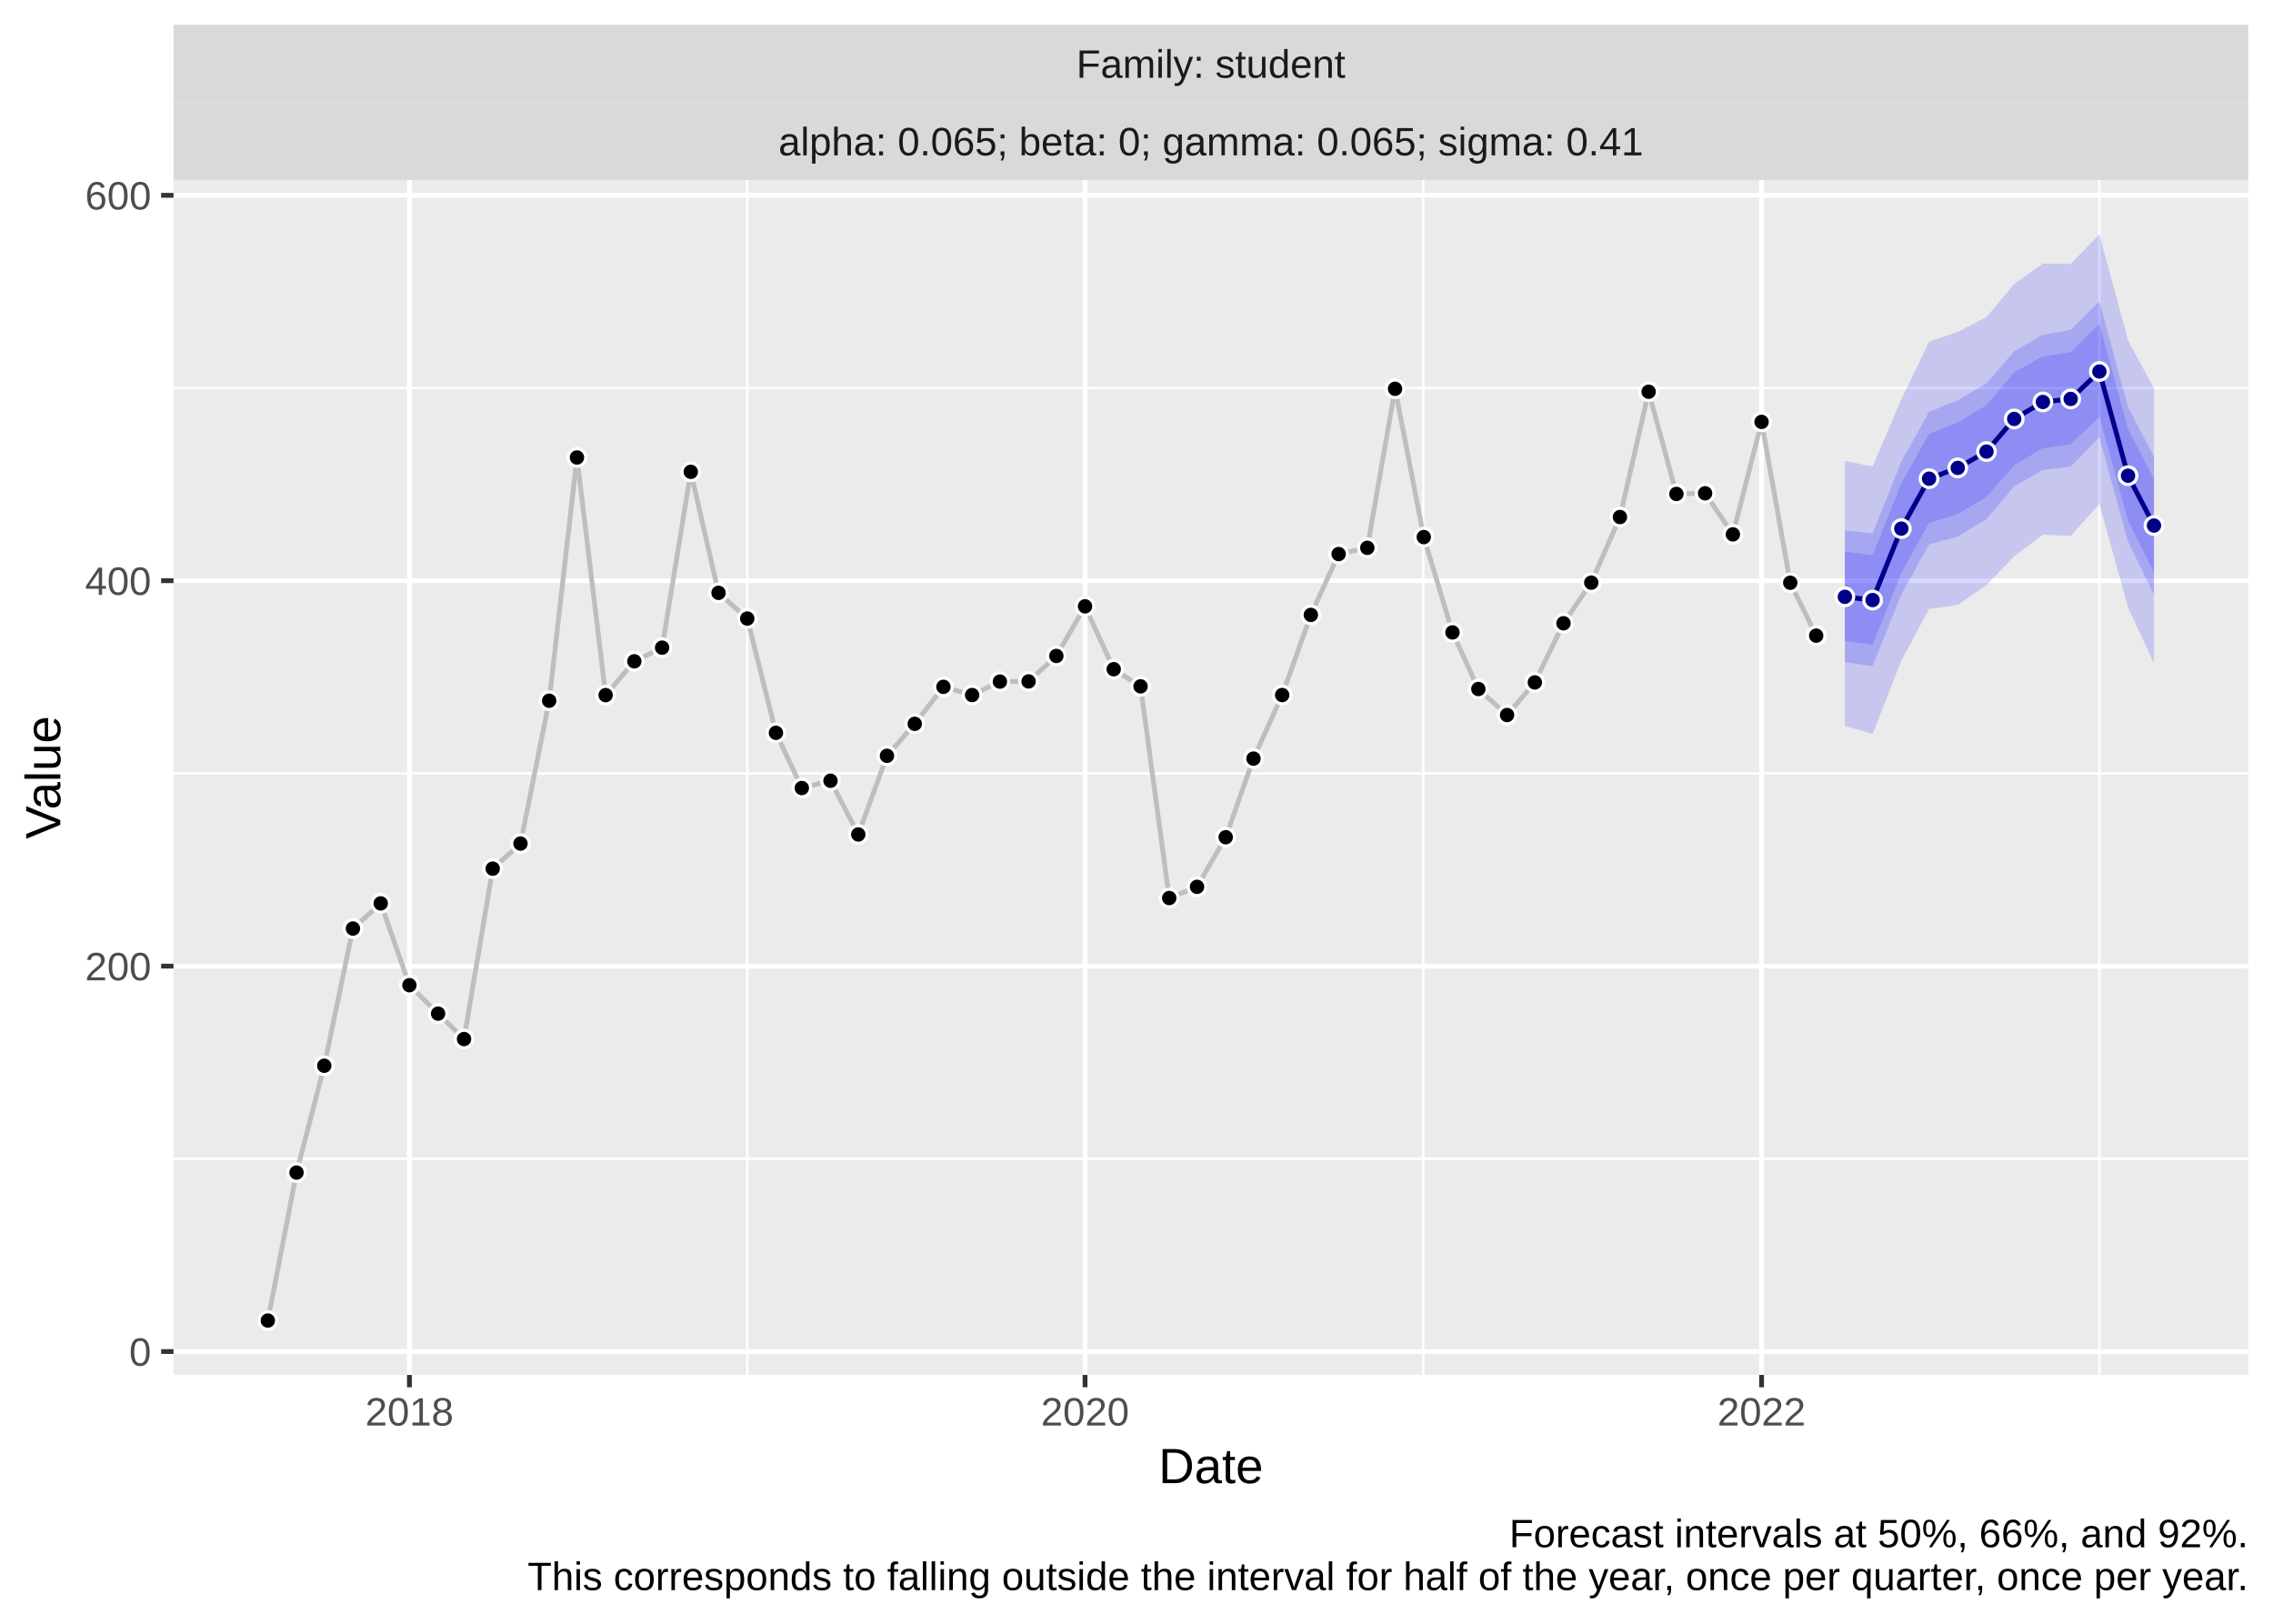
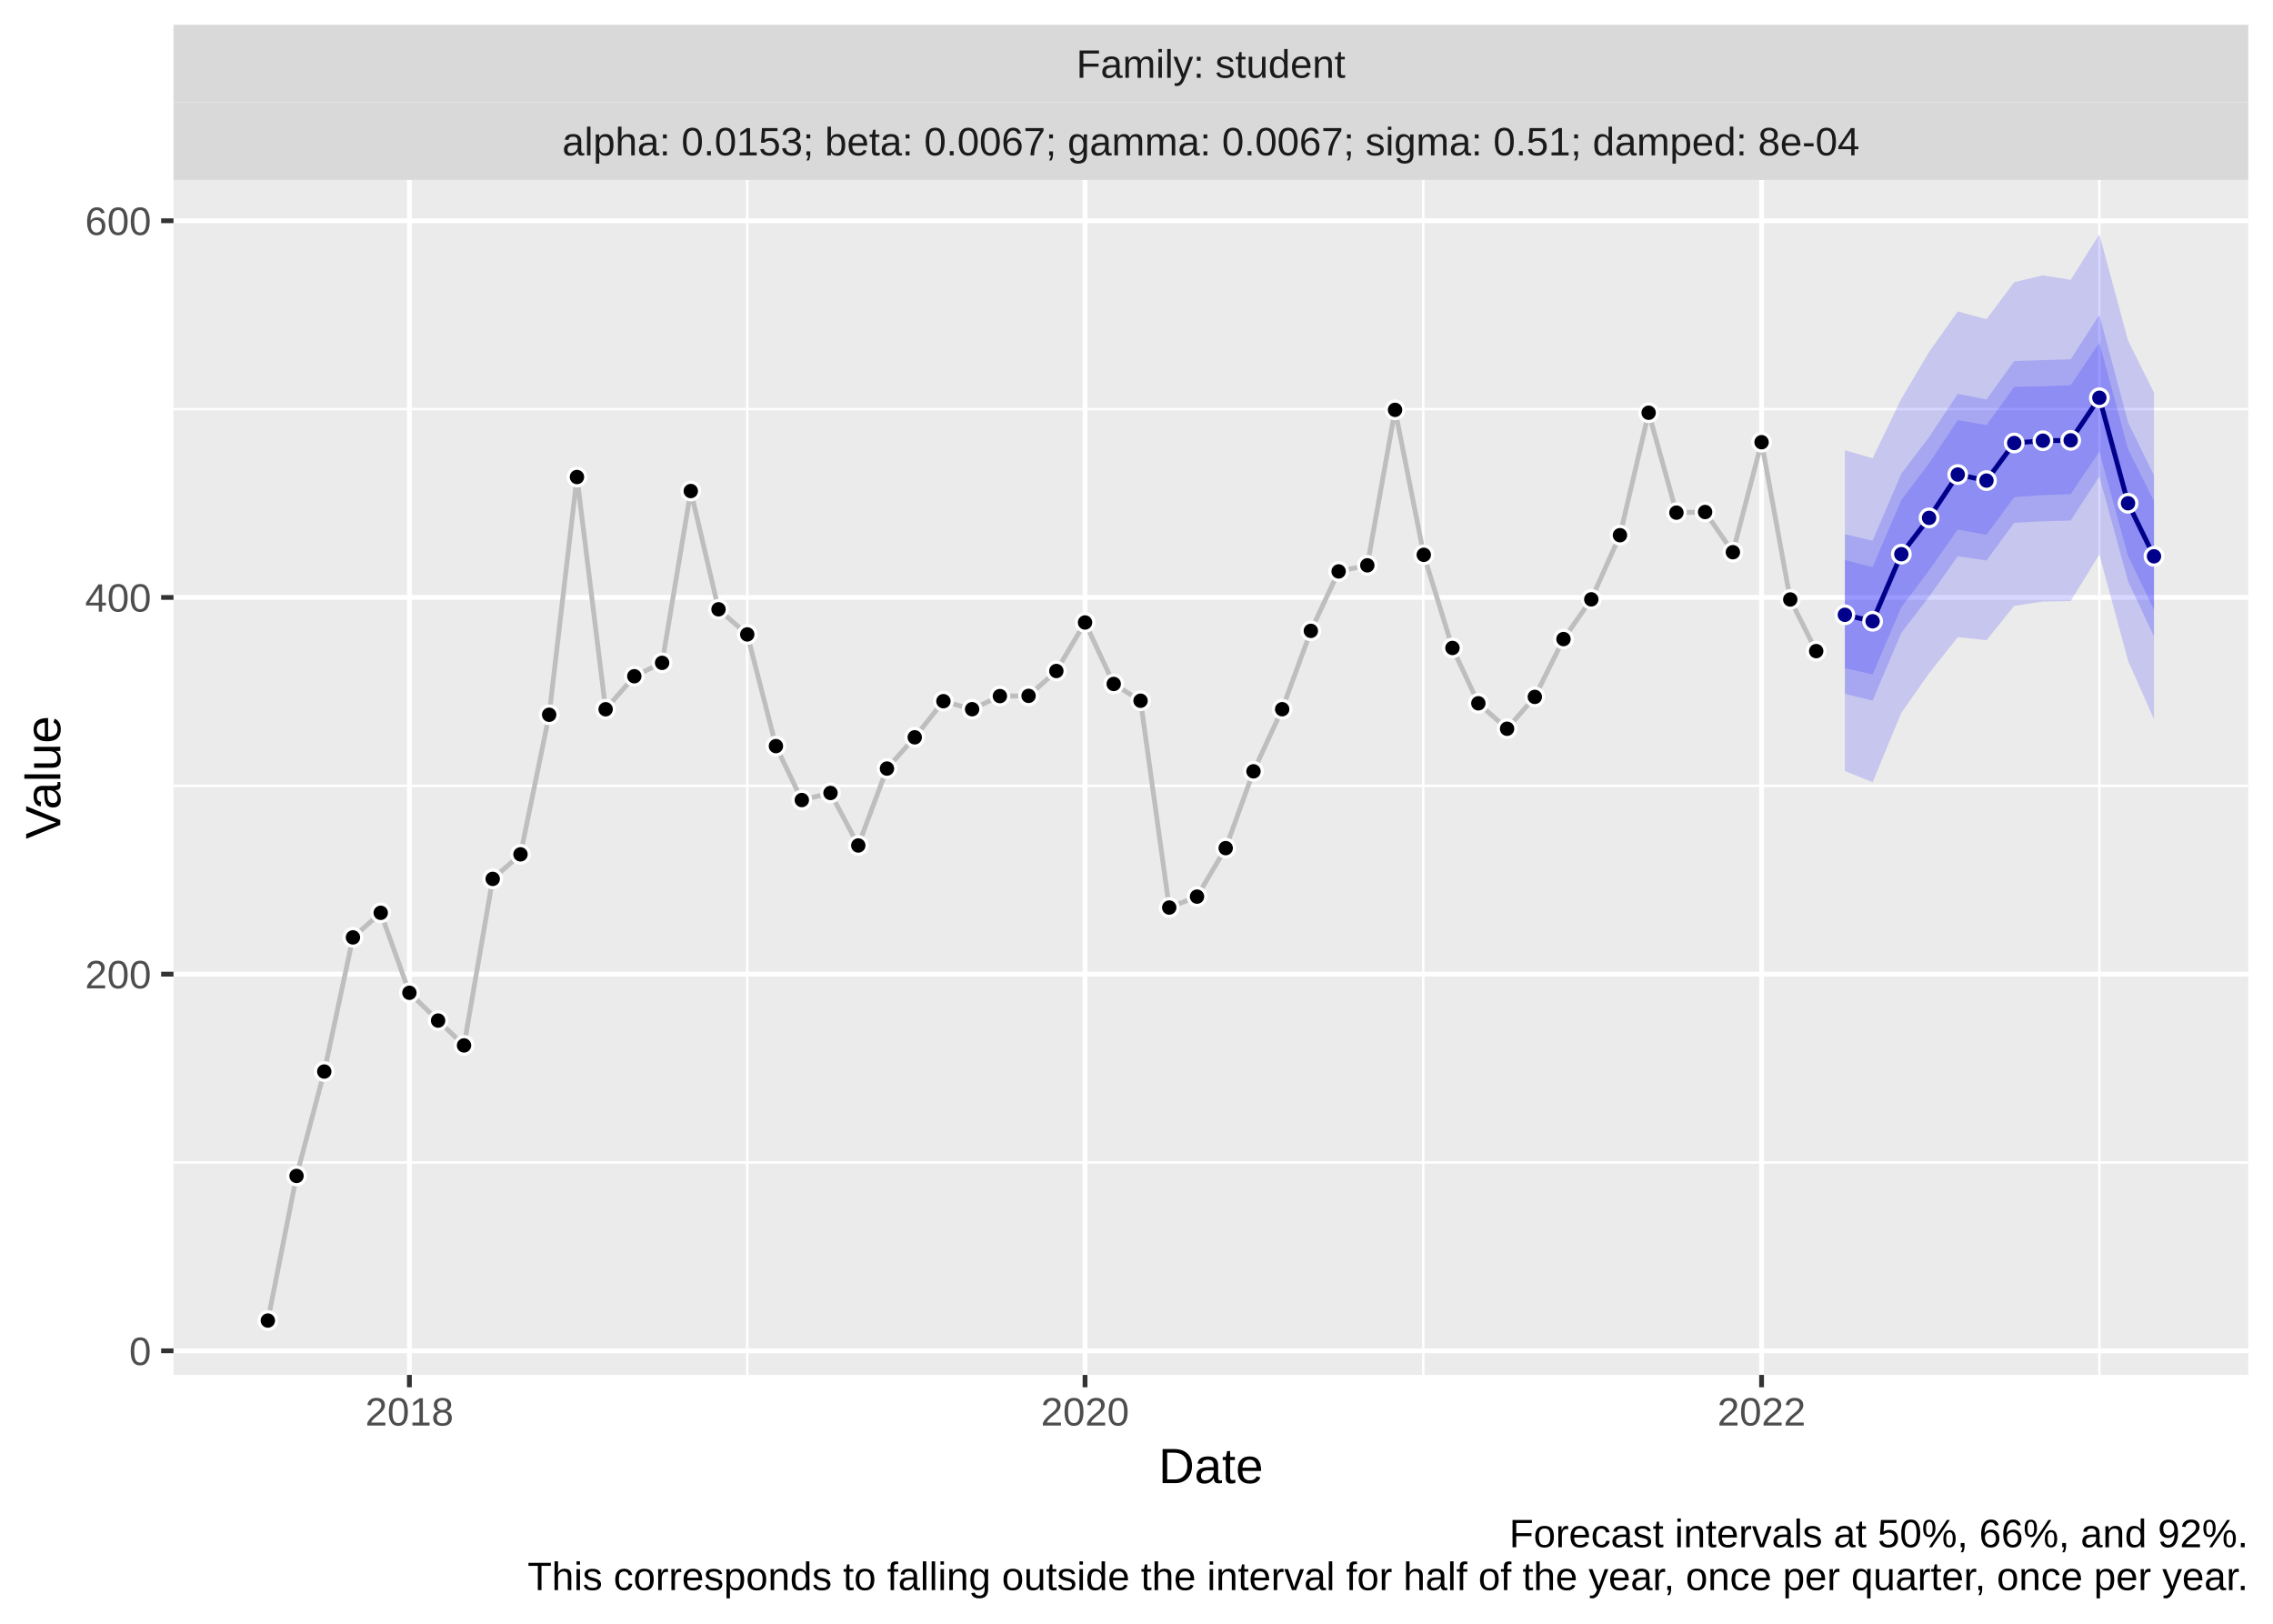
<svg xmlns="http://www.w3.org/2000/svg" class="svglite" width="504.00pt" height="360.00pt" viewBox="0 0 504.00 360.00">
  <defs>
    <style type="text/css">
    .svglite line, .svglite polyline, .svglite polygon, .svglite path, .svglite rect, .svglite circle {
      fill: none;
      stroke: #000000;
      stroke-linecap: round;
      stroke-linejoin: round;
      stroke-miterlimit: 10.00;
    }
    .svglite text {
      white-space: pre;
    }
  </style>
  </defs>
  <rect width="100%" height="100%" style="stroke: none; fill: #FFFFFF;" />
  <defs>
    <clipPath id="cpMC4wMHw1MDQuMDB8MC4wMHwzNjAuMDA=">
      <rect x="0.00" y="0.00" width="504.00" height="360.00" />
    </clipPath>
  </defs>
  <g clip-path="url(#cpMC4wMHw1MDQuMDB8MC4wMHwzNjAuMDA=)">
    <rect x="0.00" y="0.00" width="504.00" height="360.00" style="stroke-width: 1.07; stroke: #FFFFFF; fill: #FFFFFF;" />
  </g>
  <defs>
    <clipPath id="cpMzguNDd8NDk4LjUyfDM5LjkwfDMwNC44Mw==">
      <rect x="38.47" y="39.90" width="460.05" height="264.93" />
    </clipPath>
  </defs>
  <g clip-path="url(#cpMzguNDd8NDk4LjUyfDM5LjkwfDMwNC44Mw==)">
    <rect x="38.47" y="39.90" width="460.05" height="264.93" style="stroke-width: 1.07; stroke: none; fill: #EBEBEB;" />
-     <polyline points="38.47,256.92 498.52,256.92 " style="stroke-width: 0.53; stroke: #FFFFFF; stroke-linecap: butt;" />
-     <polyline points="38.47,171.47 498.52,171.47 " style="stroke-width: 0.53; stroke: #FFFFFF; stroke-linecap: butt;" />
-     <polyline points="38.47,86.03 498.52,86.03 " style="stroke-width: 0.53; stroke: #FFFFFF; stroke-linecap: butt;" />
+     <polyline points="38.47,257.74 498.52,257.74 " style="stroke-width: 0.53; stroke: #FFFFFF; stroke-linecap: butt;" />
+     <polyline points="38.47,174.22 498.52,174.22 " style="stroke-width: 0.53; stroke: #FFFFFF; stroke-linecap: butt;" />
+     <polyline points="38.47,90.70 498.52,90.70 " style="stroke-width: 0.53; stroke: #FFFFFF; stroke-linecap: butt;" />
    <polyline points="165.69,304.83 165.69,39.90 " style="stroke-width: 0.53; stroke: #FFFFFF; stroke-linecap: butt;" />
    <polyline points="315.59,304.83 315.59,39.90 " style="stroke-width: 0.53; stroke: #FFFFFF; stroke-linecap: butt;" />
    <polyline points="465.50,304.83 465.50,39.90 " style="stroke-width: 0.53; stroke: #FFFFFF; stroke-linecap: butt;" />
-     <polyline points="38.47,299.65 498.52,299.65 " style="stroke-width: 1.07; stroke: #FFFFFF; stroke-linecap: butt;" />
-     <polyline points="38.47,214.20 498.52,214.20 " style="stroke-width: 1.07; stroke: #FFFFFF; stroke-linecap: butt;" />
-     <polyline points="38.47,128.75 498.52,128.75 " style="stroke-width: 1.07; stroke: #FFFFFF; stroke-linecap: butt;" />
-     <polyline points="38.47,43.30 498.52,43.30 " style="stroke-width: 1.07; stroke: #FFFFFF; stroke-linecap: butt;" />
+     <polyline points="38.47,299.49 498.52,299.49 " style="stroke-width: 1.07; stroke: #FFFFFF; stroke-linecap: butt;" />
+     <polyline points="38.47,215.98 498.52,215.98 " style="stroke-width: 1.07; stroke: #FFFFFF; stroke-linecap: butt;" />
+     <polyline points="38.47,132.46 498.52,132.46 " style="stroke-width: 1.07; stroke: #FFFFFF; stroke-linecap: butt;" />
+     <polyline points="38.47,48.94 498.52,48.94 " style="stroke-width: 1.07; stroke: #FFFFFF; stroke-linecap: butt;" />
    <polyline points="90.78,304.83 90.78,39.90 " style="stroke-width: 1.07; stroke: #FFFFFF; stroke-linecap: butt;" />
    <polyline points="240.59,304.83 240.59,39.90 " style="stroke-width: 1.07; stroke: #FFFFFF; stroke-linecap: butt;" />
    <polyline points="390.60,304.83 390.60,39.90 " style="stroke-width: 1.07; stroke: #FFFFFF; stroke-linecap: butt;" />
-     <polyline points="59.39,292.78 65.75,259.97 71.90,236.29 78.26,205.87 84.42,200.29 90.78,218.43 97.14,224.73 102.89,230.37 109.25,192.59 115.41,187.03 121.77,155.36 127.93,101.43 134.29,154.12 140.65,146.62 146.81,143.59 153.17,104.61 159.32,131.44 165.69,137.14 172.05,162.47 177.79,174.71 184.15,173.10 190.31,185.01 196.67,167.57 202.83,160.48 209.19,152.28 215.55,154.10 221.71,151.12 228.07,151.08 234.23,145.43 240.59,134.43 246.95,148.37 252.90,152.17 259.26,199.10 265.42,196.62 271.78,185.62 277.94,168.19 284.30,154.10 290.66,136.33 296.82,122.84 303.18,121.46 309.33,86.20 315.70,119.08 322.06,140.21 327.80,152.76 334.17,158.53 340.32,151.30 346.68,138.19 352.84,129.18 359.20,114.63 365.56,86.85 371.72,109.51 378.08,109.37 384.24,118.48 390.60,93.54 396.96,129.20 402.71,140.93 " style="stroke-width: 1.07; stroke: #BEBEBE; stroke-linecap: butt;" />
+     <polyline points="59.39,292.78 65.75,260.72 71.90,237.57 78.26,207.83 84.42,202.38 90.78,220.11 97.14,226.27 102.89,231.78 109.25,194.86 115.41,189.42 121.77,158.47 127.93,105.76 134.29,157.25 140.65,149.93 146.81,146.96 153.17,108.87 159.32,135.09 165.69,140.66 172.05,165.42 177.79,177.38 184.15,175.81 190.31,187.45 196.67,170.40 202.83,163.47 209.19,155.46 215.55,157.24 221.71,154.33 228.07,154.28 234.23,148.77 240.59,138.01 246.95,151.64 252.90,155.36 259.26,201.21 265.42,198.79 271.78,188.04 277.94,171.01 284.30,157.24 290.66,139.87 296.82,126.69 303.18,125.34 309.33,90.87 315.70,123.01 322.06,143.66 327.80,155.93 334.17,161.57 340.32,154.51 346.68,141.69 352.84,132.88 359.20,118.66 365.56,91.51 371.72,113.66 378.08,113.52 384.24,122.43 390.60,98.04 396.96,132.91 402.71,144.36 " style="stroke-width: 1.07; stroke: #BEBEBE; stroke-linecap: butt;" />
    <circle cx="59.39" cy="292.78" r="1.95" style="stroke-width: 0.71; stroke: #FFFFFF; fill: #000000;" />
-     <circle cx="65.75" cy="259.97" r="1.95" style="stroke-width: 0.71; stroke: #FFFFFF; fill: #000000;" />
-     <circle cx="71.90" cy="236.29" r="1.95" style="stroke-width: 0.71; stroke: #FFFFFF; fill: #000000;" />
-     <circle cx="78.26" cy="205.87" r="1.95" style="stroke-width: 0.71; stroke: #FFFFFF; fill: #000000;" />
-     <circle cx="84.42" cy="200.29" r="1.95" style="stroke-width: 0.71; stroke: #FFFFFF; fill: #000000;" />
-     <circle cx="90.78" cy="218.43" r="1.95" style="stroke-width: 0.71; stroke: #FFFFFF; fill: #000000;" />
-     <circle cx="97.14" cy="224.73" r="1.95" style="stroke-width: 0.71; stroke: #FFFFFF; fill: #000000;" />
-     <circle cx="102.89" cy="230.37" r="1.95" style="stroke-width: 0.71; stroke: #FFFFFF; fill: #000000;" />
-     <circle cx="109.25" cy="192.59" r="1.95" style="stroke-width: 0.71; stroke: #FFFFFF; fill: #000000;" />
-     <circle cx="115.41" cy="187.03" r="1.95" style="stroke-width: 0.71; stroke: #FFFFFF; fill: #000000;" />
-     <circle cx="121.77" cy="155.36" r="1.95" style="stroke-width: 0.71; stroke: #FFFFFF; fill: #000000;" />
-     <circle cx="127.93" cy="101.43" r="1.95" style="stroke-width: 0.71; stroke: #FFFFFF; fill: #000000;" />
-     <circle cx="134.29" cy="154.12" r="1.95" style="stroke-width: 0.71; stroke: #FFFFFF; fill: #000000;" />
-     <circle cx="140.65" cy="146.62" r="1.95" style="stroke-width: 0.71; stroke: #FFFFFF; fill: #000000;" />
-     <circle cx="146.81" cy="143.59" r="1.95" style="stroke-width: 0.71; stroke: #FFFFFF; fill: #000000;" />
-     <circle cx="153.17" cy="104.61" r="1.95" style="stroke-width: 0.71; stroke: #FFFFFF; fill: #000000;" />
-     <circle cx="159.32" cy="131.44" r="1.95" style="stroke-width: 0.71; stroke: #FFFFFF; fill: #000000;" />
-     <circle cx="165.69" cy="137.14" r="1.95" style="stroke-width: 0.71; stroke: #FFFFFF; fill: #000000;" />
-     <circle cx="172.05" cy="162.47" r="1.95" style="stroke-width: 0.71; stroke: #FFFFFF; fill: #000000;" />
-     <circle cx="177.79" cy="174.71" r="1.95" style="stroke-width: 0.71; stroke: #FFFFFF; fill: #000000;" />
-     <circle cx="184.15" cy="173.10" r="1.95" style="stroke-width: 0.71; stroke: #FFFFFF; fill: #000000;" />
-     <circle cx="190.31" cy="185.01" r="1.95" style="stroke-width: 0.71; stroke: #FFFFFF; fill: #000000;" />
-     <circle cx="196.67" cy="167.57" r="1.95" style="stroke-width: 0.71; stroke: #FFFFFF; fill: #000000;" />
-     <circle cx="202.83" cy="160.48" r="1.95" style="stroke-width: 0.71; stroke: #FFFFFF; fill: #000000;" />
-     <circle cx="209.19" cy="152.28" r="1.95" style="stroke-width: 0.71; stroke: #FFFFFF; fill: #000000;" />
-     <circle cx="215.55" cy="154.10" r="1.95" style="stroke-width: 0.71; stroke: #FFFFFF; fill: #000000;" />
-     <circle cx="221.71" cy="151.12" r="1.95" style="stroke-width: 0.71; stroke: #FFFFFF; fill: #000000;" />
-     <circle cx="228.07" cy="151.08" r="1.95" style="stroke-width: 0.71; stroke: #FFFFFF; fill: #000000;" />
-     <circle cx="234.23" cy="145.43" r="1.95" style="stroke-width: 0.71; stroke: #FFFFFF; fill: #000000;" />
-     <circle cx="240.59" cy="134.43" r="1.95" style="stroke-width: 0.71; stroke: #FFFFFF; fill: #000000;" />
-     <circle cx="246.95" cy="148.37" r="1.95" style="stroke-width: 0.71; stroke: #FFFFFF; fill: #000000;" />
-     <circle cx="252.90" cy="152.17" r="1.95" style="stroke-width: 0.71; stroke: #FFFFFF; fill: #000000;" />
-     <circle cx="259.26" cy="199.10" r="1.95" style="stroke-width: 0.71; stroke: #FFFFFF; fill: #000000;" />
-     <circle cx="265.42" cy="196.62" r="1.95" style="stroke-width: 0.71; stroke: #FFFFFF; fill: #000000;" />
-     <circle cx="271.78" cy="185.62" r="1.95" style="stroke-width: 0.71; stroke: #FFFFFF; fill: #000000;" />
-     <circle cx="277.94" cy="168.19" r="1.95" style="stroke-width: 0.71; stroke: #FFFFFF; fill: #000000;" />
-     <circle cx="284.30" cy="154.10" r="1.95" style="stroke-width: 0.71; stroke: #FFFFFF; fill: #000000;" />
-     <circle cx="290.66" cy="136.33" r="1.95" style="stroke-width: 0.71; stroke: #FFFFFF; fill: #000000;" />
-     <circle cx="296.82" cy="122.84" r="1.95" style="stroke-width: 0.71; stroke: #FFFFFF; fill: #000000;" />
-     <circle cx="303.18" cy="121.46" r="1.95" style="stroke-width: 0.71; stroke: #FFFFFF; fill: #000000;" />
-     <circle cx="309.33" cy="86.20" r="1.95" style="stroke-width: 0.71; stroke: #FFFFFF; fill: #000000;" />
-     <circle cx="315.70" cy="119.08" r="1.95" style="stroke-width: 0.71; stroke: #FFFFFF; fill: #000000;" />
-     <circle cx="322.06" cy="140.21" r="1.95" style="stroke-width: 0.71; stroke: #FFFFFF; fill: #000000;" />
-     <circle cx="327.80" cy="152.76" r="1.95" style="stroke-width: 0.71; stroke: #FFFFFF; fill: #000000;" />
-     <circle cx="334.17" cy="158.53" r="1.95" style="stroke-width: 0.71; stroke: #FFFFFF; fill: #000000;" />
-     <circle cx="340.32" cy="151.30" r="1.95" style="stroke-width: 0.71; stroke: #FFFFFF; fill: #000000;" />
-     <circle cx="346.68" cy="138.19" r="1.95" style="stroke-width: 0.71; stroke: #FFFFFF; fill: #000000;" />
-     <circle cx="352.84" cy="129.18" r="1.95" style="stroke-width: 0.71; stroke: #FFFFFF; fill: #000000;" />
-     <circle cx="359.20" cy="114.63" r="1.95" style="stroke-width: 0.71; stroke: #FFFFFF; fill: #000000;" />
-     <circle cx="365.56" cy="86.85" r="1.95" style="stroke-width: 0.71; stroke: #FFFFFF; fill: #000000;" />
-     <circle cx="371.72" cy="109.51" r="1.95" style="stroke-width: 0.71; stroke: #FFFFFF; fill: #000000;" />
-     <circle cx="378.08" cy="109.37" r="1.95" style="stroke-width: 0.71; stroke: #FFFFFF; fill: #000000;" />
-     <circle cx="384.24" cy="118.48" r="1.95" style="stroke-width: 0.71; stroke: #FFFFFF; fill: #000000;" />
-     <circle cx="390.60" cy="93.54" r="1.95" style="stroke-width: 0.71; stroke: #FFFFFF; fill: #000000;" />
-     <circle cx="396.96" cy="129.20" r="1.95" style="stroke-width: 0.71; stroke: #FFFFFF; fill: #000000;" />
-     <circle cx="402.71" cy="140.93" r="1.95" style="stroke-width: 0.71; stroke: #FFFFFF; fill: #000000;" />
-     <polygon points="409.07,102.17 415.22,103.45 421.59,88.57 427.74,75.76 434.10,73.59 440.47,70.29 446.62,62.94 452.98,58.44 459.14,58.54 465.50,51.94 471.86,75.44 477.61,86.18 477.61,147.08 471.86,134.68 465.50,111.75 459.14,118.80 452.98,118.55 446.62,123.31 440.47,129.72 434.10,134.11 427.74,135.02 421.59,146.48 415.22,162.73 409.07,160.94 " style="stroke-width: 0.00; stroke: none; fill: #0000FF; fill-opacity: 0.16;" />
-     <polyline points="409.07,102.17 415.22,103.45 421.59,88.57 427.74,75.76 434.10,73.59 440.47,70.29 446.62,62.94 452.98,58.44 459.14,58.54 465.50,51.94 471.86,75.44 477.61,86.18 " style="stroke-width: 1.07; stroke: none;" />
-     <polyline points="477.61,147.08 471.86,134.68 465.50,111.75 459.14,118.80 452.98,118.55 446.62,123.31 440.47,129.72 434.10,134.11 427.74,135.02 421.59,146.48 415.22,162.73 409.07,160.94 " style="stroke-width: 1.07; stroke: none;" />
-     <polygon points="409.07,117.57 415.22,118.28 421.59,102.33 427.74,91.30 434.10,88.74 440.47,85.01 446.62,77.86 452.98,74.21 459.14,73.15 465.50,66.83 471.86,90.27 477.61,101.26 477.61,131.83 471.86,120.10 465.50,96.94 459.14,103.44 452.98,104.20 446.62,107.83 440.47,115.06 434.10,118.95 427.74,120.71 421.59,131.82 415.22,147.68 409.07,146.79 " style="stroke-width: 0.00; stroke: none; fill: #0000FF; fill-opacity: 0.16;" />
-     <polyline points="409.07,117.57 415.22,118.28 421.59,102.33 427.74,91.30 434.10,88.74 440.47,85.01 446.62,77.86 452.98,74.21 459.14,73.15 465.50,66.83 471.86,90.27 477.61,101.26 " style="stroke-width: 1.07; stroke: none;" />
-     <polyline points="477.61,131.83 471.86,120.10 465.50,96.94 459.14,103.44 452.98,104.20 446.62,107.83 440.47,115.06 434.10,118.95 427.74,120.71 421.59,131.82 415.22,147.68 409.07,146.79 " style="stroke-width: 1.07; stroke: none;" />
-     <polygon points="409.07,122.30 415.22,123.08 421.59,107.16 427.74,96.19 434.10,93.68 440.47,89.82 446.62,82.54 452.98,79.00 459.14,78.11 465.50,71.79 471.86,95.16 477.61,106.18 477.61,126.91 471.86,115.44 465.50,92.37 459.14,98.51 452.98,99.34 446.62,103.15 440.47,110.18 434.10,113.96 427.74,115.94 421.59,127.05 415.22,142.92 409.07,142.12 " style="stroke-width: 0.00; stroke: none; fill: #0000FF; fill-opacity: 0.16;" />
-     <polyline points="409.07,122.30 415.22,123.08 421.59,107.16 427.74,96.19 434.10,93.68 440.47,89.82 446.62,82.54 452.98,79.00 459.14,78.11 465.50,71.79 471.86,95.16 477.61,106.18 " style="stroke-width: 1.07; stroke: none;" />
-     <polyline points="477.61,126.91 471.86,115.44 465.50,92.37 459.14,98.51 452.98,99.34 446.62,103.15 440.47,110.18 434.10,113.96 427.74,115.94 421.59,127.05 415.22,142.92 409.07,142.12 " style="stroke-width: 1.07; stroke: none;" />
-     <polyline points="409.07,132.32 415.22,133.04 421.59,117.20 427.74,106.13 434.10,103.74 440.47,100.12 446.62,92.88 452.98,89.12 459.14,88.45 465.50,82.37 471.86,105.47 477.61,116.52 " style="stroke-width: 1.07; stroke: #00008B; stroke-linecap: butt;" />
-     <circle cx="409.07" cy="132.32" r="1.95" style="stroke-width: 0.71; stroke: #FFFFFF; fill: #00008B;" />
-     <circle cx="415.22" cy="133.04" r="1.95" style="stroke-width: 0.71; stroke: #FFFFFF; fill: #00008B;" />
-     <circle cx="421.59" cy="117.20" r="1.95" style="stroke-width: 0.71; stroke: #FFFFFF; fill: #00008B;" />
-     <circle cx="427.74" cy="106.13" r="1.95" style="stroke-width: 0.71; stroke: #FFFFFF; fill: #00008B;" />
-     <circle cx="434.10" cy="103.74" r="1.95" style="stroke-width: 0.71; stroke: #FFFFFF; fill: #00008B;" />
-     <circle cx="440.47" cy="100.12" r="1.95" style="stroke-width: 0.71; stroke: #FFFFFF; fill: #00008B;" />
-     <circle cx="446.62" cy="92.88" r="1.95" style="stroke-width: 0.71; stroke: #FFFFFF; fill: #00008B;" />
-     <circle cx="452.98" cy="89.12" r="1.95" style="stroke-width: 0.71; stroke: #FFFFFF; fill: #00008B;" />
-     <circle cx="459.14" cy="88.45" r="1.95" style="stroke-width: 0.71; stroke: #FFFFFF; fill: #00008B;" />
-     <circle cx="465.50" cy="82.37" r="1.95" style="stroke-width: 0.71; stroke: #FFFFFF; fill: #00008B;" />
-     <circle cx="471.86" cy="105.47" r="1.95" style="stroke-width: 0.71; stroke: #FFFFFF; fill: #00008B;" />
-     <circle cx="477.61" cy="116.52" r="1.95" style="stroke-width: 0.71; stroke: #FFFFFF; fill: #00008B;" />
+     <circle cx="65.75" cy="260.72" r="1.95" style="stroke-width: 0.71; stroke: #FFFFFF; fill: #000000;" />
+     <circle cx="71.90" cy="237.57" r="1.95" style="stroke-width: 0.71; stroke: #FFFFFF; fill: #000000;" />
+     <circle cx="78.26" cy="207.83" r="1.95" style="stroke-width: 0.71; stroke: #FFFFFF; fill: #000000;" />
+     <circle cx="84.42" cy="202.38" r="1.95" style="stroke-width: 0.71; stroke: #FFFFFF; fill: #000000;" />
+     <circle cx="90.78" cy="220.11" r="1.95" style="stroke-width: 0.71; stroke: #FFFFFF; fill: #000000;" />
+     <circle cx="97.14" cy="226.27" r="1.95" style="stroke-width: 0.71; stroke: #FFFFFF; fill: #000000;" />
+     <circle cx="102.89" cy="231.78" r="1.95" style="stroke-width: 0.71; stroke: #FFFFFF; fill: #000000;" />
+     <circle cx="109.25" cy="194.86" r="1.95" style="stroke-width: 0.71; stroke: #FFFFFF; fill: #000000;" />
+     <circle cx="115.41" cy="189.42" r="1.95" style="stroke-width: 0.71; stroke: #FFFFFF; fill: #000000;" />
+     <circle cx="121.77" cy="158.47" r="1.95" style="stroke-width: 0.71; stroke: #FFFFFF; fill: #000000;" />
+     <circle cx="127.93" cy="105.76" r="1.95" style="stroke-width: 0.71; stroke: #FFFFFF; fill: #000000;" />
+     <circle cx="134.29" cy="157.25" r="1.95" style="stroke-width: 0.71; stroke: #FFFFFF; fill: #000000;" />
+     <circle cx="140.65" cy="149.93" r="1.95" style="stroke-width: 0.71; stroke: #FFFFFF; fill: #000000;" />
+     <circle cx="146.81" cy="146.96" r="1.95" style="stroke-width: 0.71; stroke: #FFFFFF; fill: #000000;" />
+     <circle cx="153.17" cy="108.87" r="1.95" style="stroke-width: 0.71; stroke: #FFFFFF; fill: #000000;" />
+     <circle cx="159.32" cy="135.09" r="1.95" style="stroke-width: 0.71; stroke: #FFFFFF; fill: #000000;" />
+     <circle cx="165.69" cy="140.66" r="1.95" style="stroke-width: 0.71; stroke: #FFFFFF; fill: #000000;" />
+     <circle cx="172.05" cy="165.42" r="1.95" style="stroke-width: 0.71; stroke: #FFFFFF; fill: #000000;" />
+     <circle cx="177.79" cy="177.38" r="1.95" style="stroke-width: 0.71; stroke: #FFFFFF; fill: #000000;" />
+     <circle cx="184.15" cy="175.81" r="1.95" style="stroke-width: 0.71; stroke: #FFFFFF; fill: #000000;" />
+     <circle cx="190.31" cy="187.45" r="1.95" style="stroke-width: 0.71; stroke: #FFFFFF; fill: #000000;" />
+     <circle cx="196.67" cy="170.40" r="1.95" style="stroke-width: 0.71; stroke: #FFFFFF; fill: #000000;" />
+     <circle cx="202.83" cy="163.47" r="1.95" style="stroke-width: 0.71; stroke: #FFFFFF; fill: #000000;" />
+     <circle cx="209.19" cy="155.46" r="1.95" style="stroke-width: 0.71; stroke: #FFFFFF; fill: #000000;" />
+     <circle cx="215.55" cy="157.24" r="1.95" style="stroke-width: 0.71; stroke: #FFFFFF; fill: #000000;" />
+     <circle cx="221.71" cy="154.33" r="1.95" style="stroke-width: 0.71; stroke: #FFFFFF; fill: #000000;" />
+     <circle cx="228.07" cy="154.28" r="1.95" style="stroke-width: 0.71; stroke: #FFFFFF; fill: #000000;" />
+     <circle cx="234.23" cy="148.77" r="1.95" style="stroke-width: 0.71; stroke: #FFFFFF; fill: #000000;" />
+     <circle cx="240.59" cy="138.01" r="1.95" style="stroke-width: 0.71; stroke: #FFFFFF; fill: #000000;" />
+     <circle cx="246.95" cy="151.64" r="1.95" style="stroke-width: 0.71; stroke: #FFFFFF; fill: #000000;" />
+     <circle cx="252.90" cy="155.36" r="1.95" style="stroke-width: 0.71; stroke: #FFFFFF; fill: #000000;" />
+     <circle cx="259.26" cy="201.21" r="1.95" style="stroke-width: 0.71; stroke: #FFFFFF; fill: #000000;" />
+     <circle cx="265.42" cy="198.79" r="1.95" style="stroke-width: 0.71; stroke: #FFFFFF; fill: #000000;" />
+     <circle cx="271.78" cy="188.04" r="1.95" style="stroke-width: 0.71; stroke: #FFFFFF; fill: #000000;" />
+     <circle cx="277.94" cy="171.01" r="1.95" style="stroke-width: 0.71; stroke: #FFFFFF; fill: #000000;" />
+     <circle cx="284.30" cy="157.24" r="1.95" style="stroke-width: 0.71; stroke: #FFFFFF; fill: #000000;" />
+     <circle cx="290.66" cy="139.87" r="1.95" style="stroke-width: 0.71; stroke: #FFFFFF; fill: #000000;" />
+     <circle cx="296.82" cy="126.69" r="1.95" style="stroke-width: 0.71; stroke: #FFFFFF; fill: #000000;" />
+     <circle cx="303.18" cy="125.34" r="1.95" style="stroke-width: 0.71; stroke: #FFFFFF; fill: #000000;" />
+     <circle cx="309.33" cy="90.87" r="1.95" style="stroke-width: 0.71; stroke: #FFFFFF; fill: #000000;" />
+     <circle cx="315.70" cy="123.01" r="1.95" style="stroke-width: 0.71; stroke: #FFFFFF; fill: #000000;" />
+     <circle cx="322.06" cy="143.66" r="1.95" style="stroke-width: 0.71; stroke: #FFFFFF; fill: #000000;" />
+     <circle cx="327.80" cy="155.93" r="1.95" style="stroke-width: 0.71; stroke: #FFFFFF; fill: #000000;" />
+     <circle cx="334.17" cy="161.57" r="1.95" style="stroke-width: 0.71; stroke: #FFFFFF; fill: #000000;" />
+     <circle cx="340.32" cy="154.51" r="1.95" style="stroke-width: 0.71; stroke: #FFFFFF; fill: #000000;" />
+     <circle cx="346.68" cy="141.69" r="1.95" style="stroke-width: 0.71; stroke: #FFFFFF; fill: #000000;" />
+     <circle cx="352.84" cy="132.88" r="1.95" style="stroke-width: 0.71; stroke: #FFFFFF; fill: #000000;" />
+     <circle cx="359.20" cy="118.66" r="1.95" style="stroke-width: 0.71; stroke: #FFFFFF; fill: #000000;" />
+     <circle cx="365.56" cy="91.51" r="1.95" style="stroke-width: 0.71; stroke: #FFFFFF; fill: #000000;" />
+     <circle cx="371.72" cy="113.66" r="1.95" style="stroke-width: 0.71; stroke: #FFFFFF; fill: #000000;" />
+     <circle cx="378.08" cy="113.52" r="1.95" style="stroke-width: 0.71; stroke: #FFFFFF; fill: #000000;" />
+     <circle cx="384.24" cy="122.43" r="1.95" style="stroke-width: 0.71; stroke: #FFFFFF; fill: #000000;" />
+     <circle cx="390.60" cy="98.04" r="1.95" style="stroke-width: 0.71; stroke: #FFFFFF; fill: #000000;" />
+     <circle cx="396.96" cy="132.91" r="1.95" style="stroke-width: 0.71; stroke: #FFFFFF; fill: #000000;" />
+     <circle cx="402.71" cy="144.36" r="1.95" style="stroke-width: 0.71; stroke: #FFFFFF; fill: #000000;" />
+     <polygon points="409.07,99.82 415.22,101.60 421.59,88.41 427.74,78.04 434.10,69.05 440.47,70.78 446.62,62.57 452.98,61.04 459.14,62.05 465.50,51.94 471.86,75.53 477.61,87.06 477.61,159.46 471.86,146.49 465.50,122.93 459.14,133.25 452.98,133.37 446.62,134.33 440.47,141.93 434.10,141.26 427.74,149.26 421.59,158.03 415.22,173.42 409.07,170.94 " style="stroke-width: 0.00; stroke: none; fill: #0000FF; fill-opacity: 0.16;" />
+     <polyline points="409.07,99.82 415.22,101.60 421.59,88.41 427.74,78.04 434.10,69.05 440.47,70.78 446.62,62.57 452.98,61.04 459.14,62.05 465.50,51.94 471.86,75.53 477.61,87.06 " style="stroke-width: 1.07; stroke: none;" />
+     <polyline points="477.61,159.46 471.86,146.49 465.50,122.93 459.14,133.25 452.98,133.37 446.62,134.33 440.47,141.93 434.10,141.26 427.74,149.26 421.59,158.03 415.22,173.42 409.07,170.94 " style="stroke-width: 1.07; stroke: none;" />
+     <polygon points="409.07,118.46 415.22,119.87 421.59,105.02 427.74,96.91 434.10,87.31 440.47,88.58 446.62,80.05 452.98,79.84 459.14,79.66 465.50,69.80 471.86,93.64 477.61,105.40 477.61,141.12 471.86,128.87 465.50,105.63 459.14,115.40 452.98,115.58 446.62,115.91 440.47,124.26 434.10,123.31 427.74,132.29 421.59,140.31 415.22,155.33 409.07,153.82 " style="stroke-width: 0.00; stroke: none; fill: #0000FF; fill-opacity: 0.16;" />
+     <polyline points="409.07,118.46 415.22,119.87 421.59,105.02 427.74,96.91 434.10,87.31 440.47,88.58 446.62,80.05 452.98,79.84 459.14,79.66 465.50,69.80 471.86,93.64 477.61,105.40 " style="stroke-width: 1.07; stroke: none;" />
+     <polyline points="477.61,141.12 471.86,128.87 465.50,105.63 459.14,115.40 452.98,115.58 446.62,115.91 440.47,124.26 434.10,123.31 427.74,132.29 421.59,140.31 415.22,155.33 409.07,153.82 " style="stroke-width: 1.07; stroke: none;" />
+     <polygon points="409.07,124.18 415.22,125.72 421.59,110.85 427.74,102.72 434.10,93.15 440.47,94.25 446.62,85.77 452.98,85.64 459.14,85.41 465.50,75.97 471.86,99.57 477.61,111.10 477.61,135.19 471.86,123.26 465.50,100.13 459.14,109.55 452.98,109.77 446.62,110.22 440.47,118.58 434.10,117.41 427.74,126.48 421.59,134.64 415.22,149.51 409.07,148.16 " style="stroke-width: 0.00; stroke: none; fill: #0000FF; fill-opacity: 0.16;" />
+     <polyline points="409.07,124.18 415.22,125.72 421.59,110.85 427.74,102.72 434.10,93.15 440.47,94.25 446.62,85.77 452.98,85.64 459.14,85.41 465.50,75.97 471.86,99.57 477.61,111.10 " style="stroke-width: 1.07; stroke: none;" />
+     <polyline points="477.61,135.19 471.86,123.26 465.50,100.13 459.14,109.55 452.98,109.77 446.62,110.22 440.47,118.58 434.10,117.41 427.74,126.48 421.59,134.64 415.22,149.51 409.07,148.16 " style="stroke-width: 1.07; stroke: none;" />
+     <polyline points="409.07,136.31 415.22,137.74 421.59,122.87 427.74,114.82 434.10,105.21 440.47,106.55 446.62,98.22 452.98,97.71 459.14,97.63 465.50,88.19 471.86,111.58 477.61,123.34 " style="stroke-width: 1.07; stroke: #00008B; stroke-linecap: butt;" />
+     <circle cx="409.07" cy="136.31" r="1.95" style="stroke-width: 0.71; stroke: #FFFFFF; fill: #00008B;" />
+     <circle cx="415.22" cy="137.74" r="1.95" style="stroke-width: 0.71; stroke: #FFFFFF; fill: #00008B;" />
+     <circle cx="421.59" cy="122.87" r="1.95" style="stroke-width: 0.71; stroke: #FFFFFF; fill: #00008B;" />
+     <circle cx="427.74" cy="114.82" r="1.95" style="stroke-width: 0.71; stroke: #FFFFFF; fill: #00008B;" />
+     <circle cx="434.10" cy="105.21" r="1.95" style="stroke-width: 0.71; stroke: #FFFFFF; fill: #00008B;" />
+     <circle cx="440.47" cy="106.55" r="1.95" style="stroke-width: 0.71; stroke: #FFFFFF; fill: #00008B;" />
+     <circle cx="446.62" cy="98.22" r="1.95" style="stroke-width: 0.71; stroke: #FFFFFF; fill: #00008B;" />
+     <circle cx="452.98" cy="97.71" r="1.95" style="stroke-width: 0.71; stroke: #FFFFFF; fill: #00008B;" />
+     <circle cx="459.14" cy="97.63" r="1.95" style="stroke-width: 0.71; stroke: #FFFFFF; fill: #00008B;" />
+     <circle cx="465.50" cy="88.19" r="1.95" style="stroke-width: 0.71; stroke: #FFFFFF; fill: #00008B;" />
+     <circle cx="471.86" cy="111.58" r="1.95" style="stroke-width: 0.71; stroke: #FFFFFF; fill: #00008B;" />
+     <circle cx="477.61" cy="123.34" r="1.95" style="stroke-width: 0.71; stroke: #FFFFFF; fill: #00008B;" />
  </g>
  <g clip-path="url(#cpMC4wMHw1MDQuMDB8MC4wMHwzNjAuMDA=)">
</g>
  <defs>
    <clipPath id="cpMzguNDd8NDk4LjUyfDUuNDh8MzkuOTA=">
      <rect x="38.47" y="5.48" width="460.05" height="34.42" />
    </clipPath>
  </defs>
  <g clip-path="url(#cpMzguNDd8NDk4LjUyfDUuNDh8MzkuOTA=)">
</g>
  <defs>
    <clipPath id="cpMzguNDd8NDk4LjUyfDUuNDh8MjIuNjk=">
      <rect x="38.47" y="5.48" width="460.05" height="17.21" />
    </clipPath>
  </defs>
  <g clip-path="url(#cpMzguNDd8NDk4LjUyfDUuNDh8MjIuNjk=)">
    <rect x="38.47" y="5.48" width="460.05" height="17.21" style="stroke-width: 1.07; stroke: none; fill: #D9D9D9;" />
    <text x="268.50" y="17.24" text-anchor="middle" style="font-size: 8.80px;fill: #1A1A1A; font-family: &quot;Arial&quot;;" textLength="59.64px" lengthAdjust="spacingAndGlyphs">Family: student</text>
  </g>
  <g clip-path="url(#cpMzguNDd8NDk4LjUyfDUuNDh8MzkuOTA=)">
</g>
  <defs>
    <clipPath id="cpMzguNDd8NDk4LjUyfDIyLjY5fDM5Ljkw">
      <rect x="38.47" y="22.69" width="460.05" height="17.21" />
    </clipPath>
  </defs>
  <g clip-path="url(#cpMzguNDd8NDk4LjUyfDIyLjY5fDM5Ljkw)">
    <rect x="38.47" y="22.69" width="460.05" height="17.21" style="stroke-width: 1.07; stroke: none; fill: #D9D9D9;" />
-     <text x="268.50" y="34.45" text-anchor="middle" style="font-size: 8.80px;fill: #1A1A1A; font-family: &quot;Arial&quot;;" textLength="191.73px" lengthAdjust="spacingAndGlyphs">alpha: 0.065; beta: 0; gamma: 0.065; sigma: 0.41</text>
+     <text x="268.50" y="34.45" text-anchor="middle" style="font-size: 8.80px;fill: #1A1A1A; font-family: &quot;Arial&quot;;" textLength="287.63px" lengthAdjust="spacingAndGlyphs">alpha: 0.0153; beta: 0.0067; gamma: 0.0067; sigma: 0.51; damped: 8e-04</text>
  </g>
  <g clip-path="url(#cpMzguNDd8NDk4LjUyfDUuNDh8MzkuOTA=)">
</g>
  <g clip-path="url(#cpMC4wMHw1MDQuMDB8MC4wMHwzNjAuMDA=)">
    <polyline points="90.78,307.57 90.78,304.83 " style="stroke-width: 1.07; stroke: #333333; stroke-linecap: butt;" />
    <polyline points="240.59,307.57 240.59,304.83 " style="stroke-width: 1.07; stroke: #333333; stroke-linecap: butt;" />
    <polyline points="390.60,307.57 390.60,304.83 " style="stroke-width: 1.07; stroke: #333333; stroke-linecap: butt;" />
    <text x="90.78" y="316.06" text-anchor="middle" style="font-size: 8.80px;fill: #4D4D4D; font-family: &quot;Arial&quot;;" textLength="19.58px" lengthAdjust="spacingAndGlyphs">2018</text>
    <text x="240.59" y="316.06" text-anchor="middle" style="font-size: 8.80px;fill: #4D4D4D; font-family: &quot;Arial&quot;;" textLength="19.58px" lengthAdjust="spacingAndGlyphs">2020</text>
    <text x="390.60" y="316.06" text-anchor="middle" style="font-size: 8.80px;fill: #4D4D4D; font-family: &quot;Arial&quot;;" textLength="19.58px" lengthAdjust="spacingAndGlyphs">2022</text>
-     <text x="33.54" y="302.80" text-anchor="end" style="font-size: 8.80px;fill: #4D4D4D; font-family: &quot;Arial&quot;;" textLength="4.90px" lengthAdjust="spacingAndGlyphs">0</text>
-     <text x="33.54" y="217.35" text-anchor="end" style="font-size: 8.80px;fill: #4D4D4D; font-family: &quot;Arial&quot;;" textLength="14.69px" lengthAdjust="spacingAndGlyphs">200</text>
-     <text x="33.54" y="131.90" text-anchor="end" style="font-size: 8.80px;fill: #4D4D4D; font-family: &quot;Arial&quot;;" textLength="14.69px" lengthAdjust="spacingAndGlyphs">400</text>
-     <text x="33.54" y="46.45" text-anchor="end" style="font-size: 8.80px;fill: #4D4D4D; font-family: &quot;Arial&quot;;" textLength="14.69px" lengthAdjust="spacingAndGlyphs">600</text>
-     <polyline points="35.73,299.65 38.47,299.65 " style="stroke-width: 1.07; stroke: #333333; stroke-linecap: butt;" />
-     <polyline points="35.73,214.20 38.47,214.20 " style="stroke-width: 1.07; stroke: #333333; stroke-linecap: butt;" />
-     <polyline points="35.73,128.75 38.47,128.75 " style="stroke-width: 1.07; stroke: #333333; stroke-linecap: butt;" />
-     <polyline points="35.73,43.30 38.47,43.30 " style="stroke-width: 1.07; stroke: #333333; stroke-linecap: butt;" />
+     <text x="33.54" y="302.65" text-anchor="end" style="font-size: 8.80px;fill: #4D4D4D; font-family: &quot;Arial&quot;;" textLength="4.90px" lengthAdjust="spacingAndGlyphs">0</text>
+     <text x="33.54" y="219.13" text-anchor="end" style="font-size: 8.80px;fill: #4D4D4D; font-family: &quot;Arial&quot;;" textLength="14.69px" lengthAdjust="spacingAndGlyphs">200</text>
+     <text x="33.54" y="135.61" text-anchor="end" style="font-size: 8.80px;fill: #4D4D4D; font-family: &quot;Arial&quot;;" textLength="14.69px" lengthAdjust="spacingAndGlyphs">400</text>
+     <text x="33.54" y="52.10" text-anchor="end" style="font-size: 8.80px;fill: #4D4D4D; font-family: &quot;Arial&quot;;" textLength="14.69px" lengthAdjust="spacingAndGlyphs">600</text>
+     <polyline points="35.73,299.49 38.47,299.49 " style="stroke-width: 1.07; stroke: #333333; stroke-linecap: butt;" />
+     <polyline points="35.73,215.98 38.47,215.98 " style="stroke-width: 1.07; stroke: #333333; stroke-linecap: butt;" />
+     <polyline points="35.73,132.46 38.47,132.46 " style="stroke-width: 1.07; stroke: #333333; stroke-linecap: butt;" />
+     <polyline points="35.73,48.94 38.47,48.94 " style="stroke-width: 1.07; stroke: #333333; stroke-linecap: butt;" />
    <text x="268.50" y="328.83" text-anchor="middle" style="font-size: 11.00px; font-family: &quot;Arial&quot;;" textLength="23.23px" lengthAdjust="spacingAndGlyphs">Date</text>
    <text transform="translate(13.37,172.36) rotate(-90)" text-anchor="middle" style="font-size: 11.00px; font-family: &quot;Arial&quot;;" textLength="28.14px" lengthAdjust="spacingAndGlyphs">Value</text>
    <text x="498.52" y="343.04" text-anchor="end" style="font-size: 8.80px; font-family: &quot;Arial&quot;;" textLength="163.81px" lengthAdjust="spacingAndGlyphs">Forecast intervals at 50%, 66%, and 92%.</text>
    <text x="498.52" y="352.54" text-anchor="end" style="font-size: 8.80px; font-family: &quot;Arial&quot;;" textLength="382.92px" lengthAdjust="spacingAndGlyphs">This corresponds to falling outside the interval for half of the year, once per quarter, once per year.</text>
  </g>
</svg>
